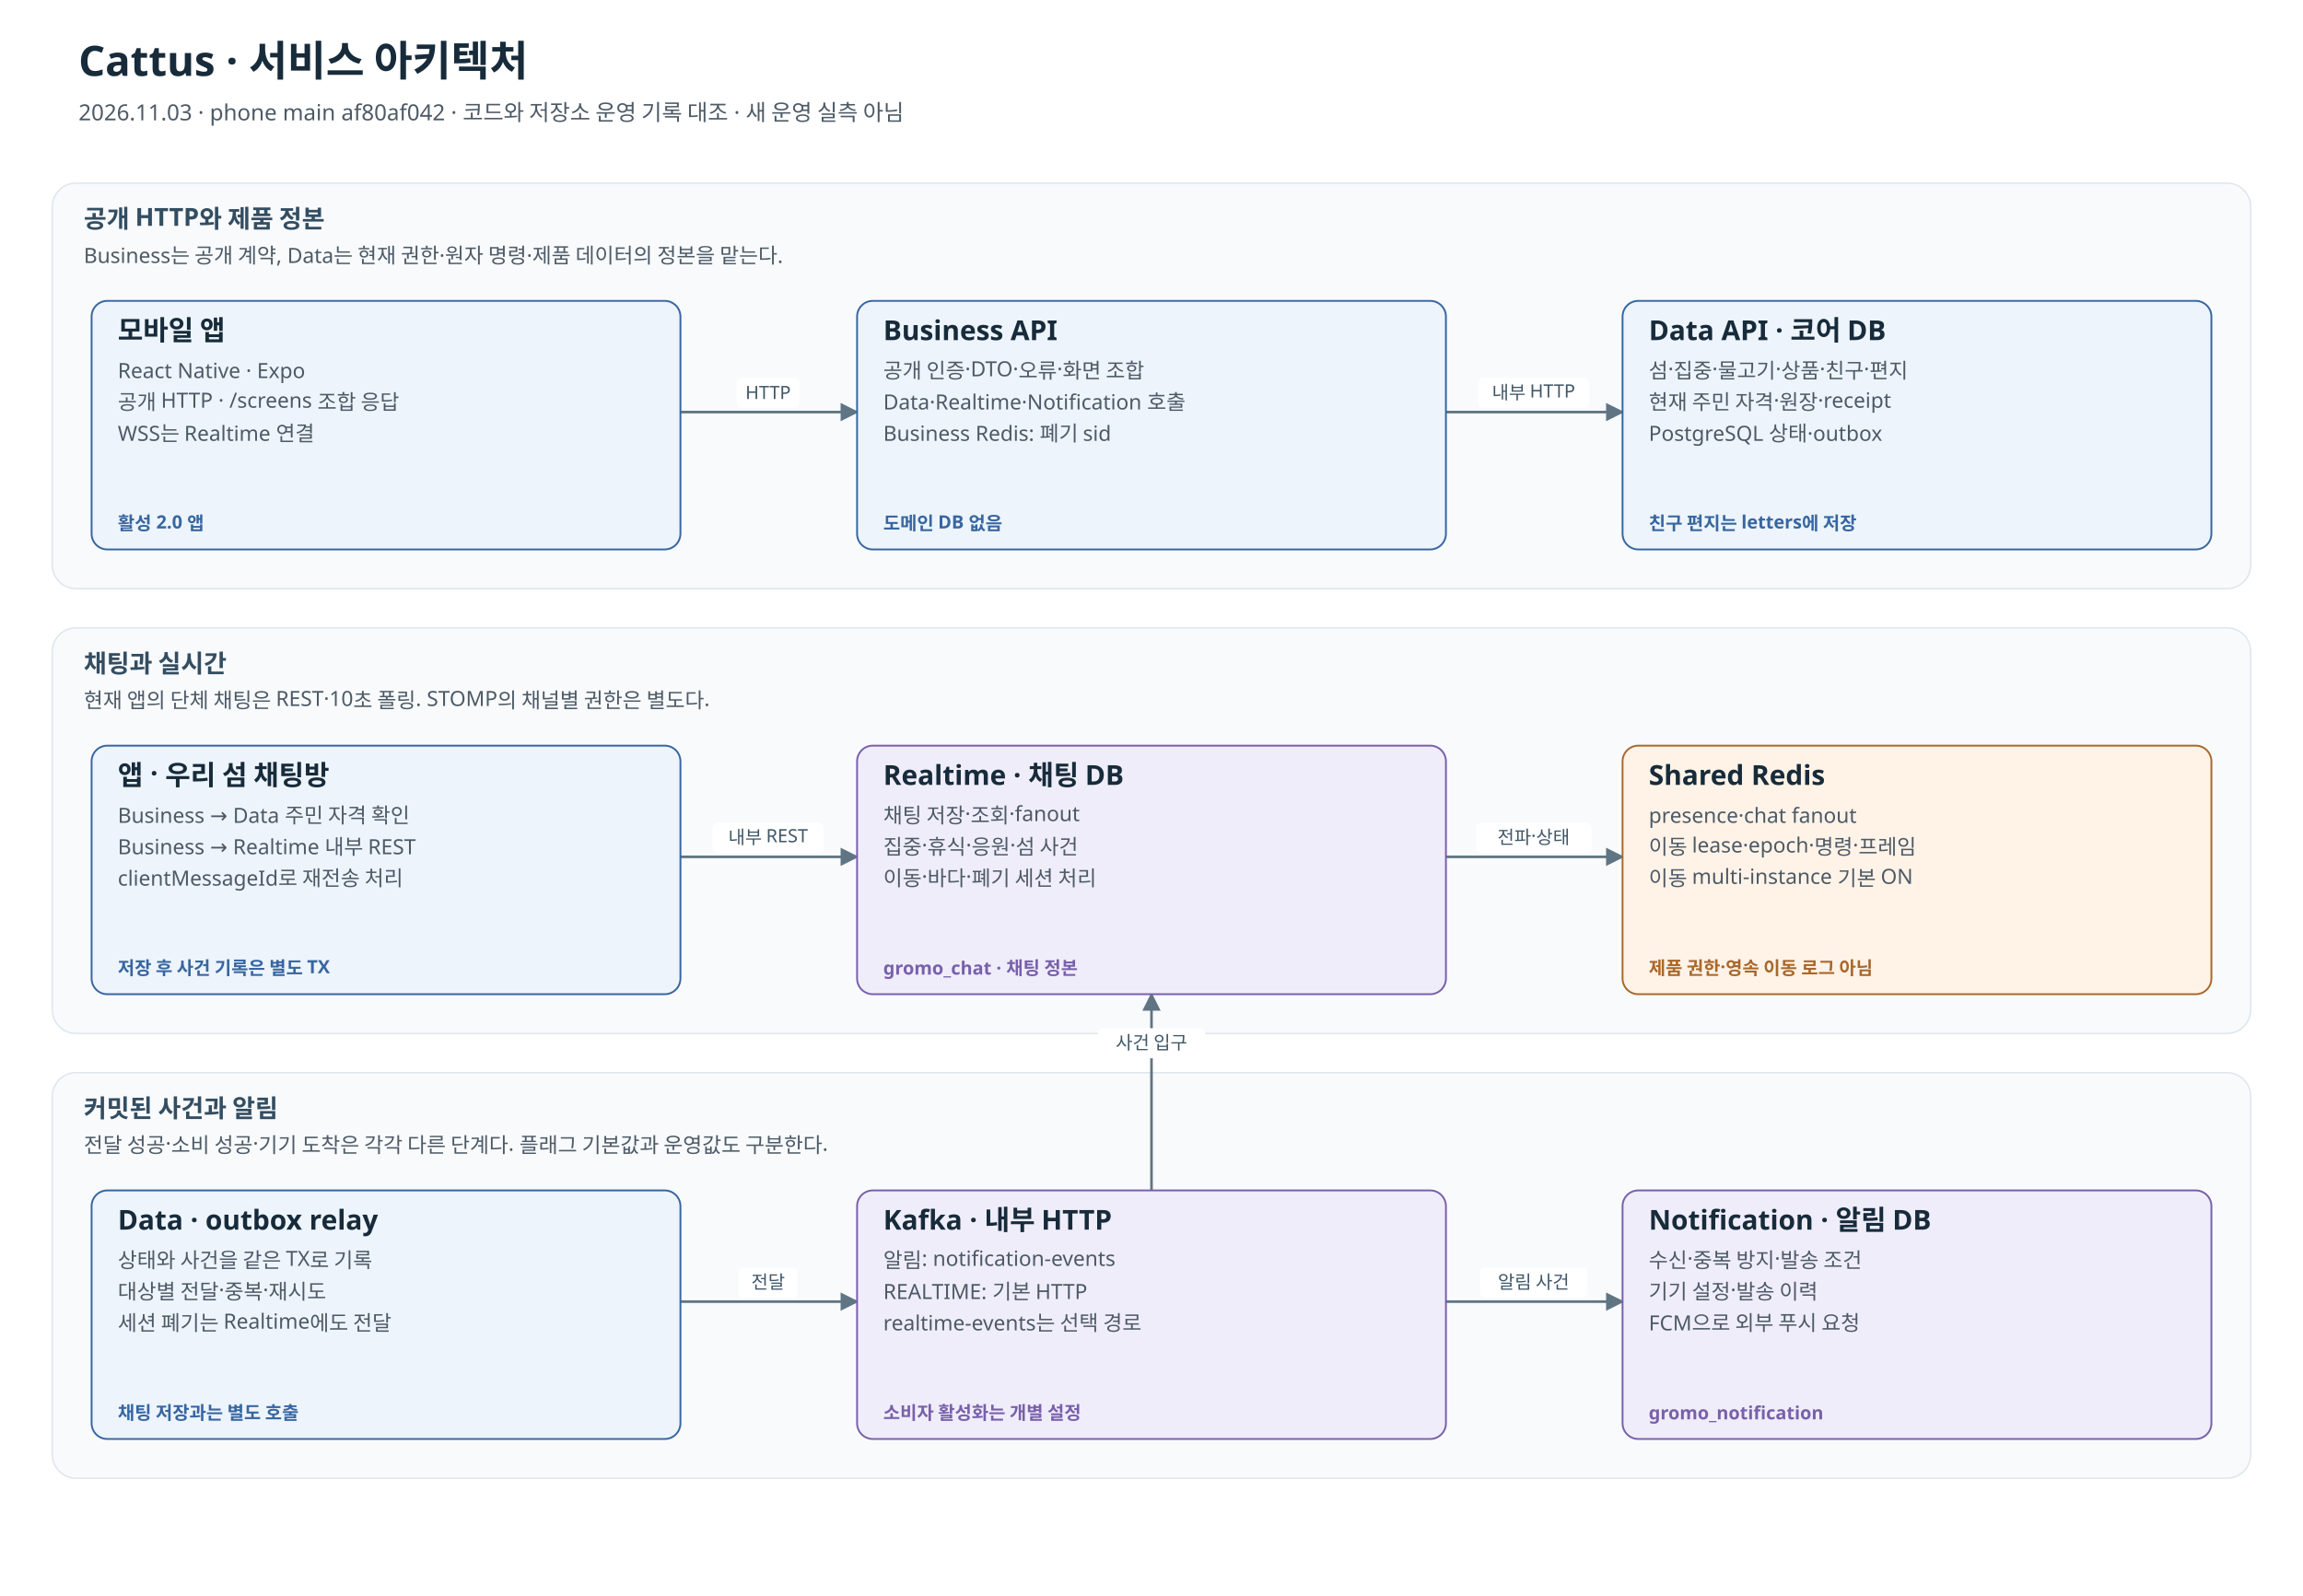
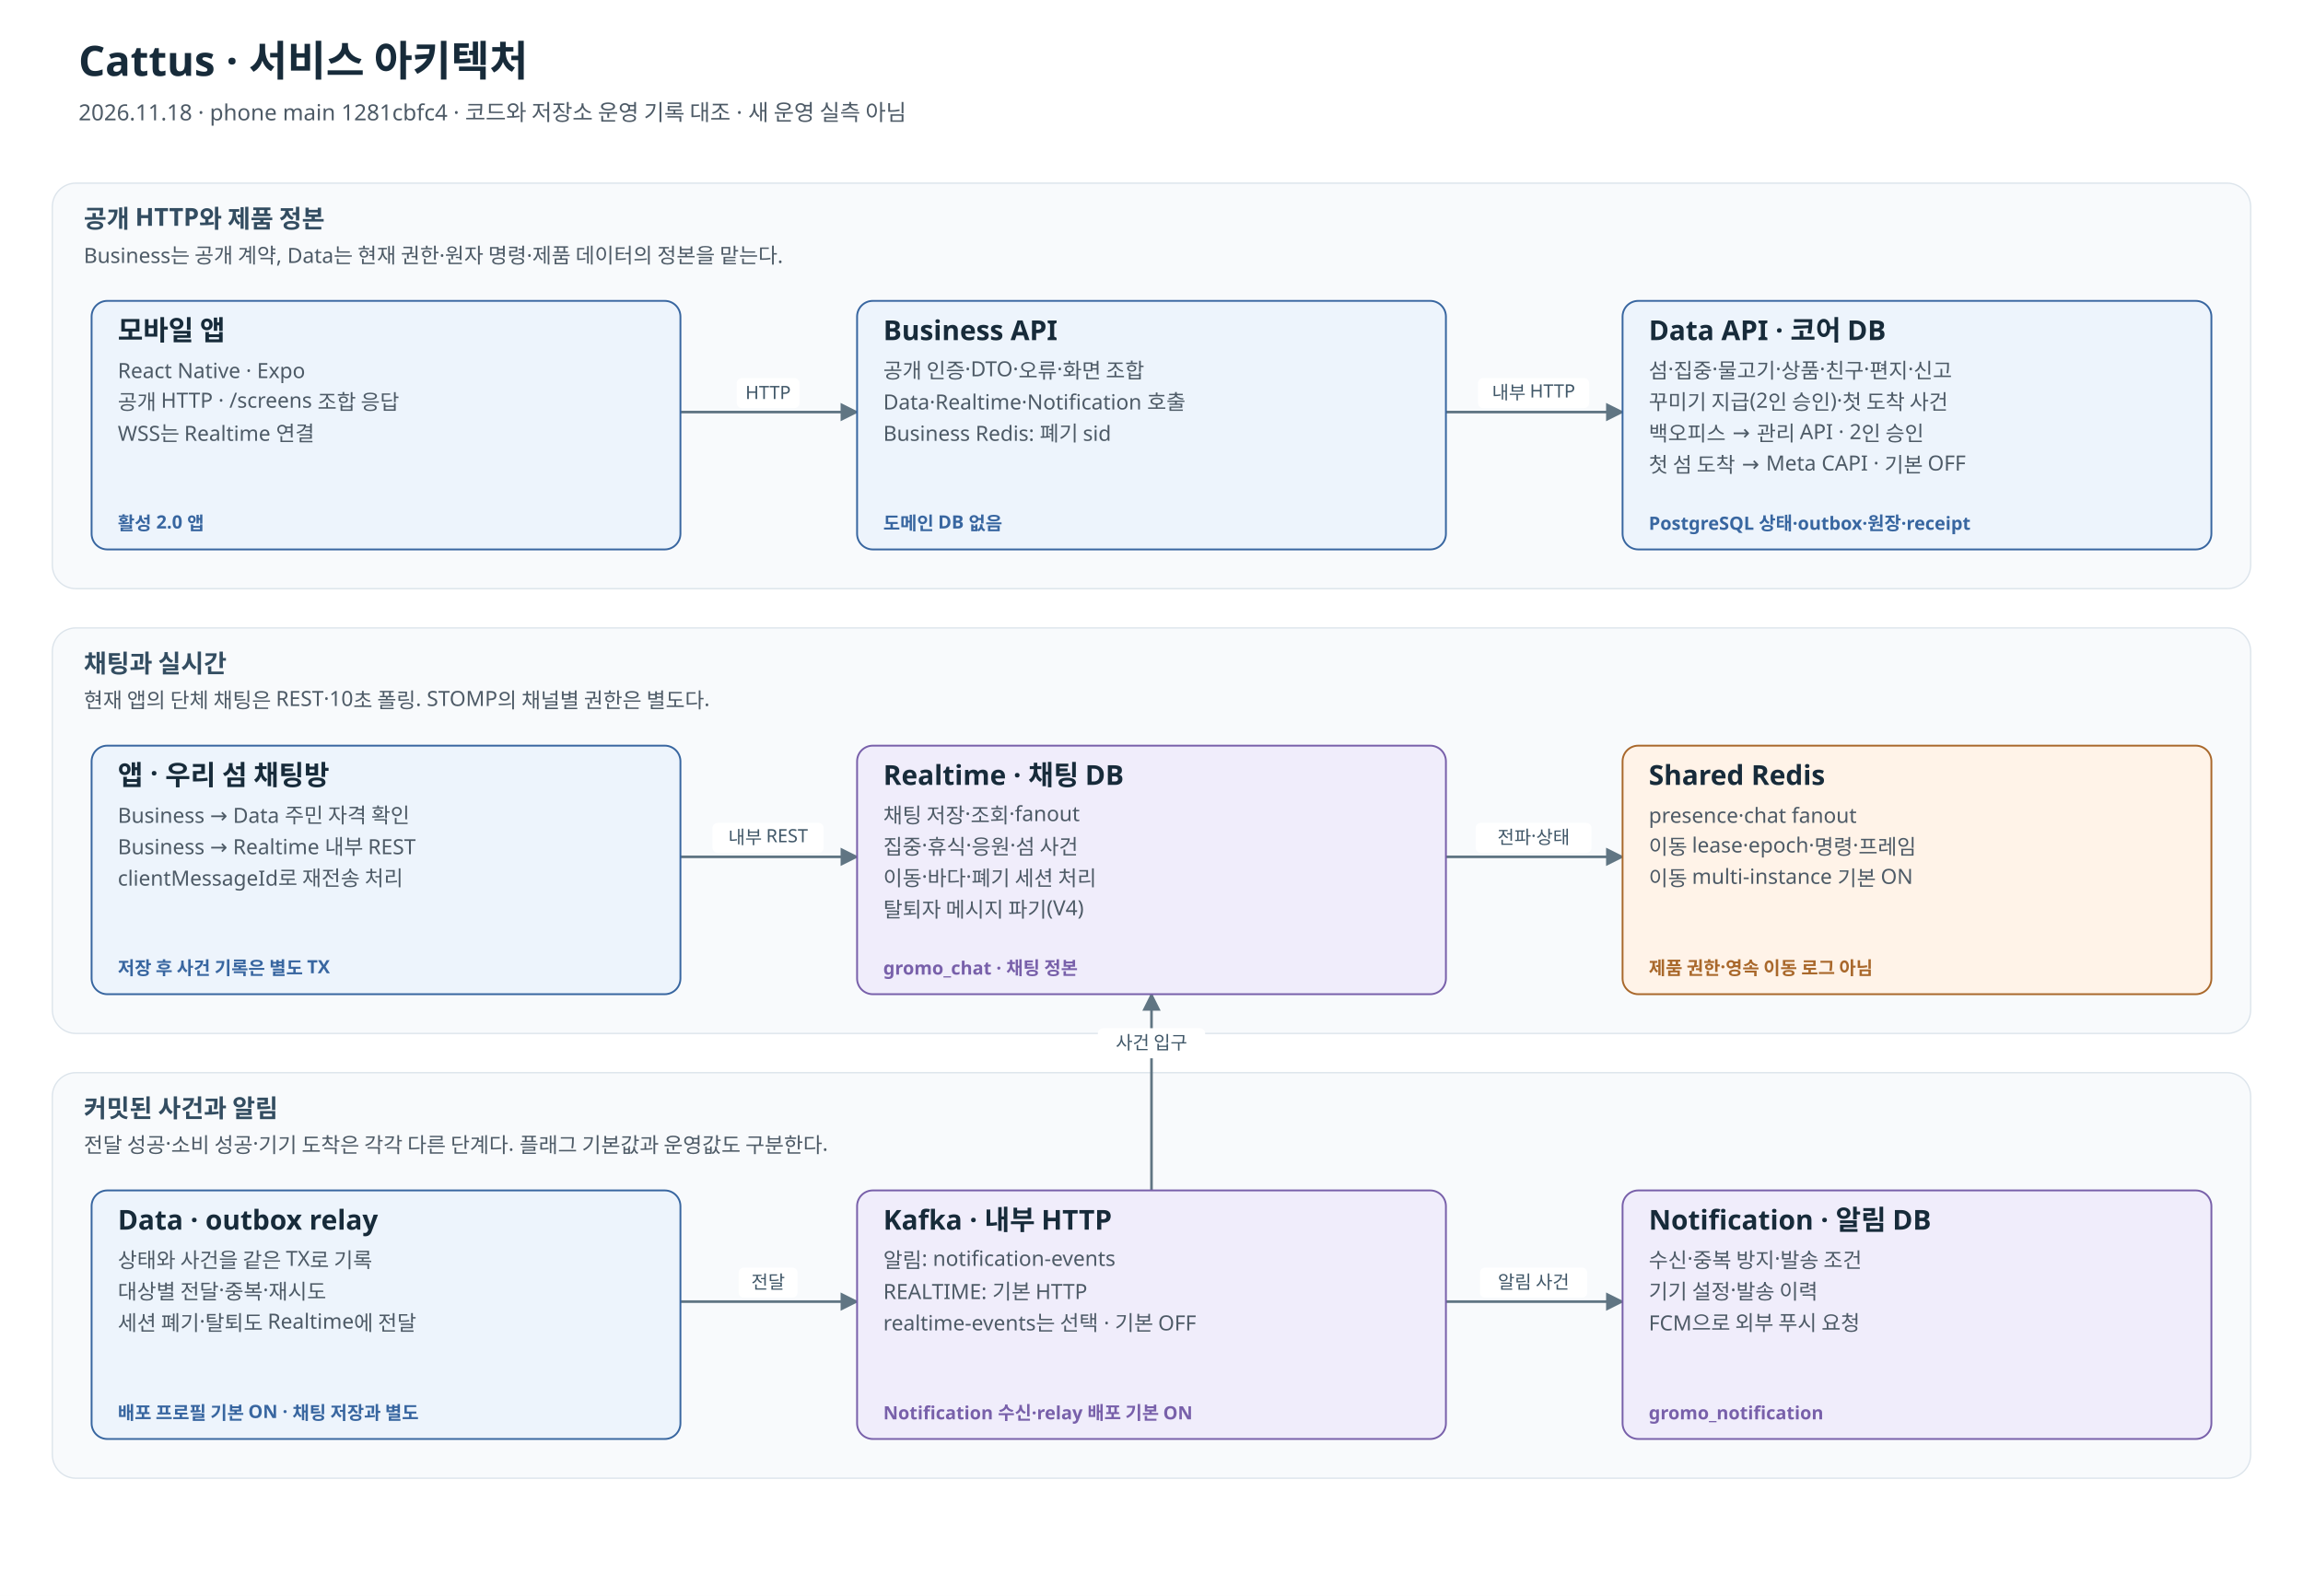
<svg xmlns="http://www.w3.org/2000/svg" width="1760" height="1220" viewBox="0 0 1760 1220" role="img" aria-labelledby="diagramTitle diagramDesc">
  <defs>
    <marker id="arrow" viewBox="0 0 10 10" refX="9" refY="5" markerWidth="7" markerHeight="7" orient="auto-start-reverse">
      <path d="M 0 0 L 10 5 L 0 10 z" fill="#607583" />
    </marker>
  </defs>
  <g font-family="Apple SD Gothic Neo, Noto Sans KR, sans-serif">
    <rect width="1760" height="1220" fill="#ffffff" />
    <text x="60" y="58" font-size="32" fill="#172b3a" font-weight="700">Cattus · 서비스 아키텍처</text>
-     <text x="60" y="92" font-size="17" fill="#4d5a66" font-weight="400">2026.11.03 · phone main af80af042 · 코드와 저장소 운영 기록 대조 · 새 운영 실측 아님</text>
+     <text x="60" y="92" font-size="17" fill="#4d5a66" font-weight="400">2026.11.18 · phone main 1281cbfc4 · 코드와 저장소 운영 기록 대조 · 새 운영 실측 아님</text>
    <rect x="40" y="140" width="1680" height="310" rx="18" fill="#f8fafc" stroke="#dce4eb" />
    <text x="64" y="174" font-size="19" fill="#334d61" font-weight="700">공개 HTTP와 제품 정본</text>
    <text x="64" y="201" font-size="16" fill="#4d5a66" font-weight="400">Business는 공개 계약, Data는 현재 권한·원자 명령·제품 데이터의 정본을 맡는다.</text>
    <rect x="40" y="480" width="1680" height="310" rx="18" fill="#f8fafc" stroke="#dce4eb" />
    <text x="64" y="514" font-size="19" fill="#334d61" font-weight="700">채팅과 실시간</text>
    <text x="64" y="541" font-size="16" fill="#4d5a66" font-weight="400">현재 앱의 단체 채팅은 REST·10초 폴링. STOMP의 채널별 권한은 별도다.</text>
    <rect x="40" y="820" width="1680" height="310" rx="18" fill="#f8fafc" stroke="#dce4eb" />
    <text x="64" y="854" font-size="19" fill="#334d61" font-weight="700">커밋된 사건과 알림</text>
    <text x="64" y="881" font-size="16" fill="#4d5a66" font-weight="400">전달 성공·소비 성공·기기 도착은 각각 다른 단계다. 플래그 기본값과 운영값도 구분한다.</text>
    <g data-cell-id="http">
      <path d="M 520 315 L 655 315" fill="none" stroke="#607583" stroke-width="2" marker-end="url(#arrow)" />
      <rect x="563.0" y="289" width="48.0" height="23" rx="4" fill="#ffffff" />
      <text x="587" y="305" font-size="14" text-anchor="middle" fill="#405768">HTTP</text>
    </g>
    <g data-cell-id="internal">
      <path d="M 1105 315 L 1240 315" fill="none" stroke="#607583" stroke-width="2" marker-end="url(#arrow)" />
      <rect x="1129.5" y="289" width="85.0" height="23" rx="4" fill="#ffffff" />
      <text x="1172" y="305" font-size="14" text-anchor="middle" fill="#405768">내부 HTTP</text>
    </g>
    <g data-cell-id="chatRest">
      <path d="M 520 655 L 655 655" fill="none" stroke="#607583" stroke-width="2" marker-end="url(#arrow)" />
      <rect x="544.5" y="629" width="85.0" height="23" rx="4" fill="#ffffff" />
      <text x="587" y="645" font-size="14" text-anchor="middle" fill="#405768">내부 REST</text>
    </g>
    <g data-cell-id="redis">
      <path d="M 1105 655 L 1240 655" fill="none" stroke="#607583" stroke-width="2" marker-end="url(#arrow)" />
      <rect x="1127.75" y="629" width="88.5" height="23" rx="4" fill="#ffffff" />
      <text x="1172" y="645" font-size="14" text-anchor="middle" fill="#405768">전파·상태</text>
    </g>
    <g data-cell-id="relay">
      <path d="M 520 995 L 655 995" fill="none" stroke="#607583" stroke-width="2" marker-end="url(#arrow)" />
      <rect x="564.5" y="969" width="45.0" height="23" rx="4" fill="#ffffff" />
      <text x="587" y="985" font-size="14" text-anchor="middle" fill="#405768">전달</text>
    </g>
    <g data-cell-id="notify">
      <path d="M 1105 995 L 1240 995" fill="none" stroke="#607583" stroke-width="2" marker-end="url(#arrow)" />
      <rect x="1131.0" y="969" width="82.0" height="23" rx="4" fill="#ffffff" />
      <text x="1172" y="985" font-size="14" text-anchor="middle" fill="#405768">알림 사건</text>
    </g>
    <g data-cell-id="realtimeEvent">
      <path d="M 880 910 L 880 760" fill="none" stroke="#607583" stroke-width="2" marker-end="url(#arrow)" />
      <rect x="839.0" y="786" width="82.0" height="23" rx="4" fill="#ffffff" />
      <text x="880" y="802" font-size="14" text-anchor="middle" fill="#405768">사건 입구</text>
    </g>
    <g data-cell-id="app">
      <rect x="70" y="230" width="450" height="190" rx="12" fill="#edf4fc" stroke="#3866a0" stroke-width="1.4" />
      <text x="90" y="260" font-size="21" fill="#172b3a" font-weight="700">모바일 앱</text>
      <text x="90" y="289" font-size="16" fill="#4d5a66" font-weight="400">React Native · Expo</text>
      <text x="90" y="313" font-size="16" fill="#4d5a66" font-weight="400">공개 HTTP · /screens 조합 응답</text>
      <text x="90" y="337" font-size="16" fill="#4d5a66" font-weight="400">WSS는 Realtime 연결</text>
      <text x="90" y="405" font-size="14" fill="#3866a0" font-weight="700">활성 2.0 앱</text>
    </g>
    <g data-cell-id="business">
      <rect x="655" y="230" width="450" height="190" rx="12" fill="#edf4fc" stroke="#3866a0" stroke-width="1.4" />
      <text x="675" y="260" font-size="21" fill="#172b3a" font-weight="700">Business API</text>
      <text x="675" y="289" font-size="16" fill="#4d5a66" font-weight="400">공개 인증·DTO·오류·화면 조합</text>
      <text x="675" y="313" font-size="16" fill="#4d5a66" font-weight="400">Data·Realtime·Notification 호출</text>
      <text x="675" y="337" font-size="16" fill="#4d5a66" font-weight="400">Business Redis: 폐기 sid</text>
      <text x="675" y="405" font-size="14" fill="#3866a0" font-weight="700">도메인 DB 없음</text>
    </g>
    <g data-cell-id="data">
      <rect x="1240" y="230" width="450" height="190" rx="12" fill="#edf4fc" stroke="#3866a0" stroke-width="1.4" />
      <text x="1260" y="260" font-size="21" fill="#172b3a" font-weight="700">Data API · 코어 DB</text>
-       <text x="1260" y="289" font-size="16" fill="#4d5a66" font-weight="400">섬·집중·물고기·상품·친구·편지</text>
-       <text x="1260" y="313" font-size="16" fill="#4d5a66" font-weight="400">현재 주민 자격·원장·receipt</text>
-       <text x="1260" y="337" font-size="16" fill="#4d5a66" font-weight="400">PostgreSQL 상태·outbox</text>
-       <text x="1260" y="405" font-size="14" fill="#3866a0" font-weight="700">친구 편지는 letters에 저장</text>
+       <text x="1260" y="289" font-size="16" fill="#4d5a66" font-weight="400">섬·집중·물고기·상품·친구·편지·신고</text>
+       <text x="1260" y="313" font-size="16" fill="#4d5a66" font-weight="400">꾸미기 지급(2인 승인)·첫 도착 사건</text>
+       <text x="1260" y="337" font-size="16" fill="#4d5a66" font-weight="400">백오피스 → 관리 API · 2인 승인</text>
+       <text x="1260" y="361" font-size="16" fill="#4d5a66" font-weight="400">첫 섬 도착 → Meta CAPI · 기본 OFF</text>
+       <text x="1260" y="405" font-size="14" fill="#3866a0" font-weight="700">PostgreSQL 상태·outbox·원장·receipt</text>
    </g>
    <g data-cell-id="chatApp">
      <rect x="70" y="570" width="450" height="190" rx="12" fill="#edf4fc" stroke="#3866a0" stroke-width="1.4" />
      <text x="90" y="600" font-size="21" fill="#172b3a" font-weight="700">앱 · 우리 섬 채팅방</text>
      <text x="90" y="629" font-size="16" fill="#4d5a66" font-weight="400">Business → Data 주민 자격 확인</text>
      <text x="90" y="653" font-size="16" fill="#4d5a66" font-weight="400">Business → Realtime 내부 REST</text>
      <text x="90" y="677" font-size="16" fill="#4d5a66" font-weight="400">clientMessageId로 재전송 처리</text>
      <text x="90" y="745" font-size="14" fill="#3866a0" font-weight="700">저장 후 사건 기록은 별도 TX</text>
    </g>
    <g data-cell-id="realtime">
      <rect x="655" y="570" width="450" height="190" rx="12" fill="#f0edfb" stroke="#7860aa" stroke-width="1.4" />
      <text x="675" y="600" font-size="21" fill="#172b3a" font-weight="700">Realtime · 채팅 DB</text>
      <text x="675" y="629" font-size="16" fill="#4d5a66" font-weight="400">채팅 저장·조회·fanout</text>
      <text x="675" y="653" font-size="16" fill="#4d5a66" font-weight="400">집중·휴식·응원·섬 사건</text>
      <text x="675" y="677" font-size="16" fill="#4d5a66" font-weight="400">이동·바다·폐기 세션 처리</text>
+       <text x="675" y="701" font-size="16" fill="#4d5a66" font-weight="400">탈퇴자 메시지 파기(V4)</text>
      <text x="675" y="745" font-size="14" fill="#7860aa" font-weight="700">gromo_chat · 채팅 정본</text>
    </g>
    <g data-cell-id="shared">
      <rect x="1240" y="570" width="450" height="190" rx="12" fill="#fff3e8" stroke="#a9682b" stroke-width="1.4" />
      <text x="1260" y="600" font-size="21" fill="#172b3a" font-weight="700">Shared Redis</text>
      <text x="1260" y="629" font-size="16" fill="#4d5a66" font-weight="400">presence·chat fanout</text>
      <text x="1260" y="653" font-size="16" fill="#4d5a66" font-weight="400">이동 lease·epoch·명령·프레임</text>
      <text x="1260" y="677" font-size="16" fill="#4d5a66" font-weight="400">이동 multi-instance 기본 ON</text>
      <text x="1260" y="745" font-size="14" fill="#a9682b" font-weight="700">제품 권한·영속 이동 로그 아님</text>
    </g>
    <g data-cell-id="outbox">
      <rect x="70" y="910" width="450" height="190" rx="12" fill="#edf4fc" stroke="#3866a0" stroke-width="1.4" />
      <text x="90" y="940" font-size="21" fill="#172b3a" font-weight="700">Data · outbox relay</text>
      <text x="90" y="969" font-size="16" fill="#4d5a66" font-weight="400">상태와 사건을 같은 TX로 기록</text>
      <text x="90" y="993" font-size="16" fill="#4d5a66" font-weight="400">대상별 전달·중복·재시도</text>
-       <text x="90" y="1017" font-size="16" fill="#4d5a66" font-weight="400">세션 폐기는 Realtime에도 전달</text>
-       <text x="90" y="1085" font-size="14" fill="#3866a0" font-weight="700">채팅 저장과는 별도 호출</text>
+       <text x="90" y="1017" font-size="16" fill="#4d5a66" font-weight="400">세션 폐기·탈퇴도 Realtime에 전달</text>
+       <text x="90" y="1085" font-size="14" fill="#3866a0" font-weight="700">배포 프로필 기본 ON · 채팅 저장과 별도</text>
    </g>
    <g data-cell-id="transport">
      <rect x="655" y="910" width="450" height="190" rx="12" fill="#f0edfb" stroke="#7860aa" stroke-width="1.4" />
      <text x="675" y="940" font-size="21" fill="#172b3a" font-weight="700">Kafka · 내부 HTTP</text>
      <text x="675" y="969" font-size="16" fill="#4d5a66" font-weight="400">알림: notification-events</text>
      <text x="675" y="993" font-size="16" fill="#4d5a66" font-weight="400">REALTIME: 기본 HTTP</text>
-       <text x="675" y="1017" font-size="16" fill="#4d5a66" font-weight="400">realtime-events는 선택 경로</text>
-       <text x="675" y="1085" font-size="14" fill="#7860aa" font-weight="700">소비자 활성화는 개별 설정</text>
+       <text x="675" y="1017" font-size="16" fill="#4d5a66" font-weight="400">realtime-events는 선택 · 기본 OFF</text>
+       <text x="675" y="1085" font-size="14" fill="#7860aa" font-weight="700">Notification 수신·relay 배포 기본 ON</text>
    </g>
    <g data-cell-id="notification">
      <rect x="1240" y="910" width="450" height="190" rx="12" fill="#f0edfb" stroke="#7860aa" stroke-width="1.4" />
      <text x="1260" y="940" font-size="21" fill="#172b3a" font-weight="700">Notification · 알림 DB</text>
      <text x="1260" y="969" font-size="16" fill="#4d5a66" font-weight="400">수신·중복 방지·발송 조건</text>
      <text x="1260" y="993" font-size="16" fill="#4d5a66" font-weight="400">기기 설정·발송 이력</text>
      <text x="1260" y="1017" font-size="16" fill="#4d5a66" font-weight="400">FCM으로 외부 푸시 요청</text>
      <text x="1260" y="1085" font-size="14" fill="#7860aa" font-weight="700">gromo_notification</text>
    </g>
  </g>
</svg>
